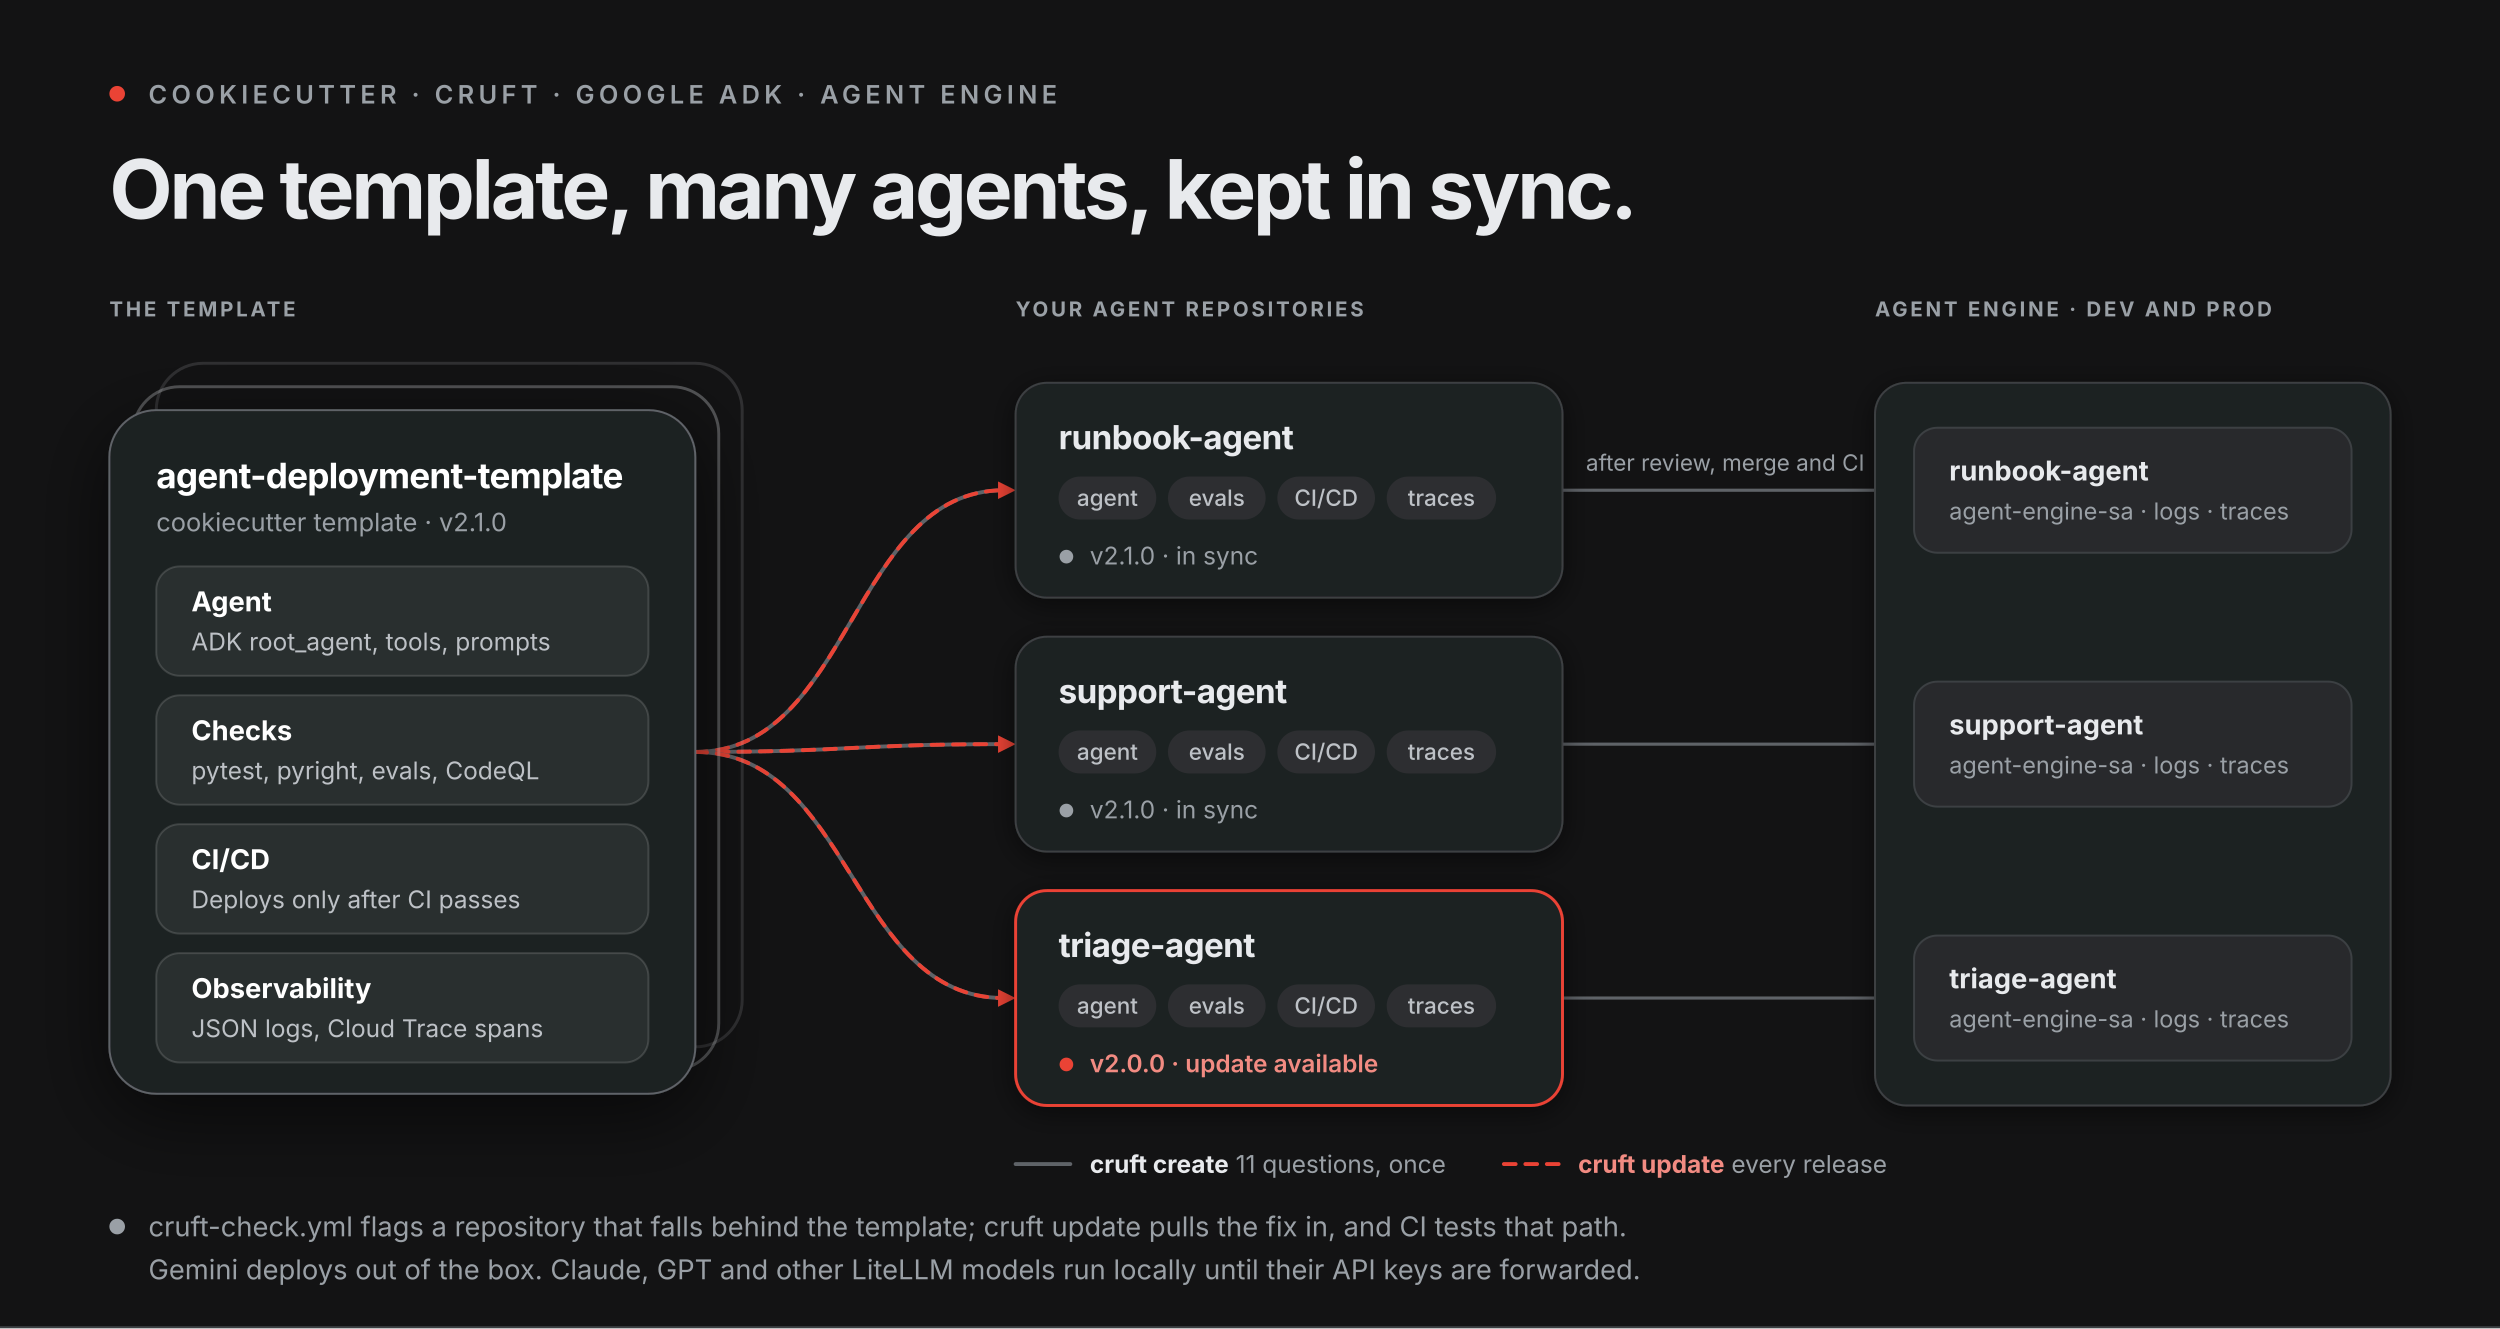
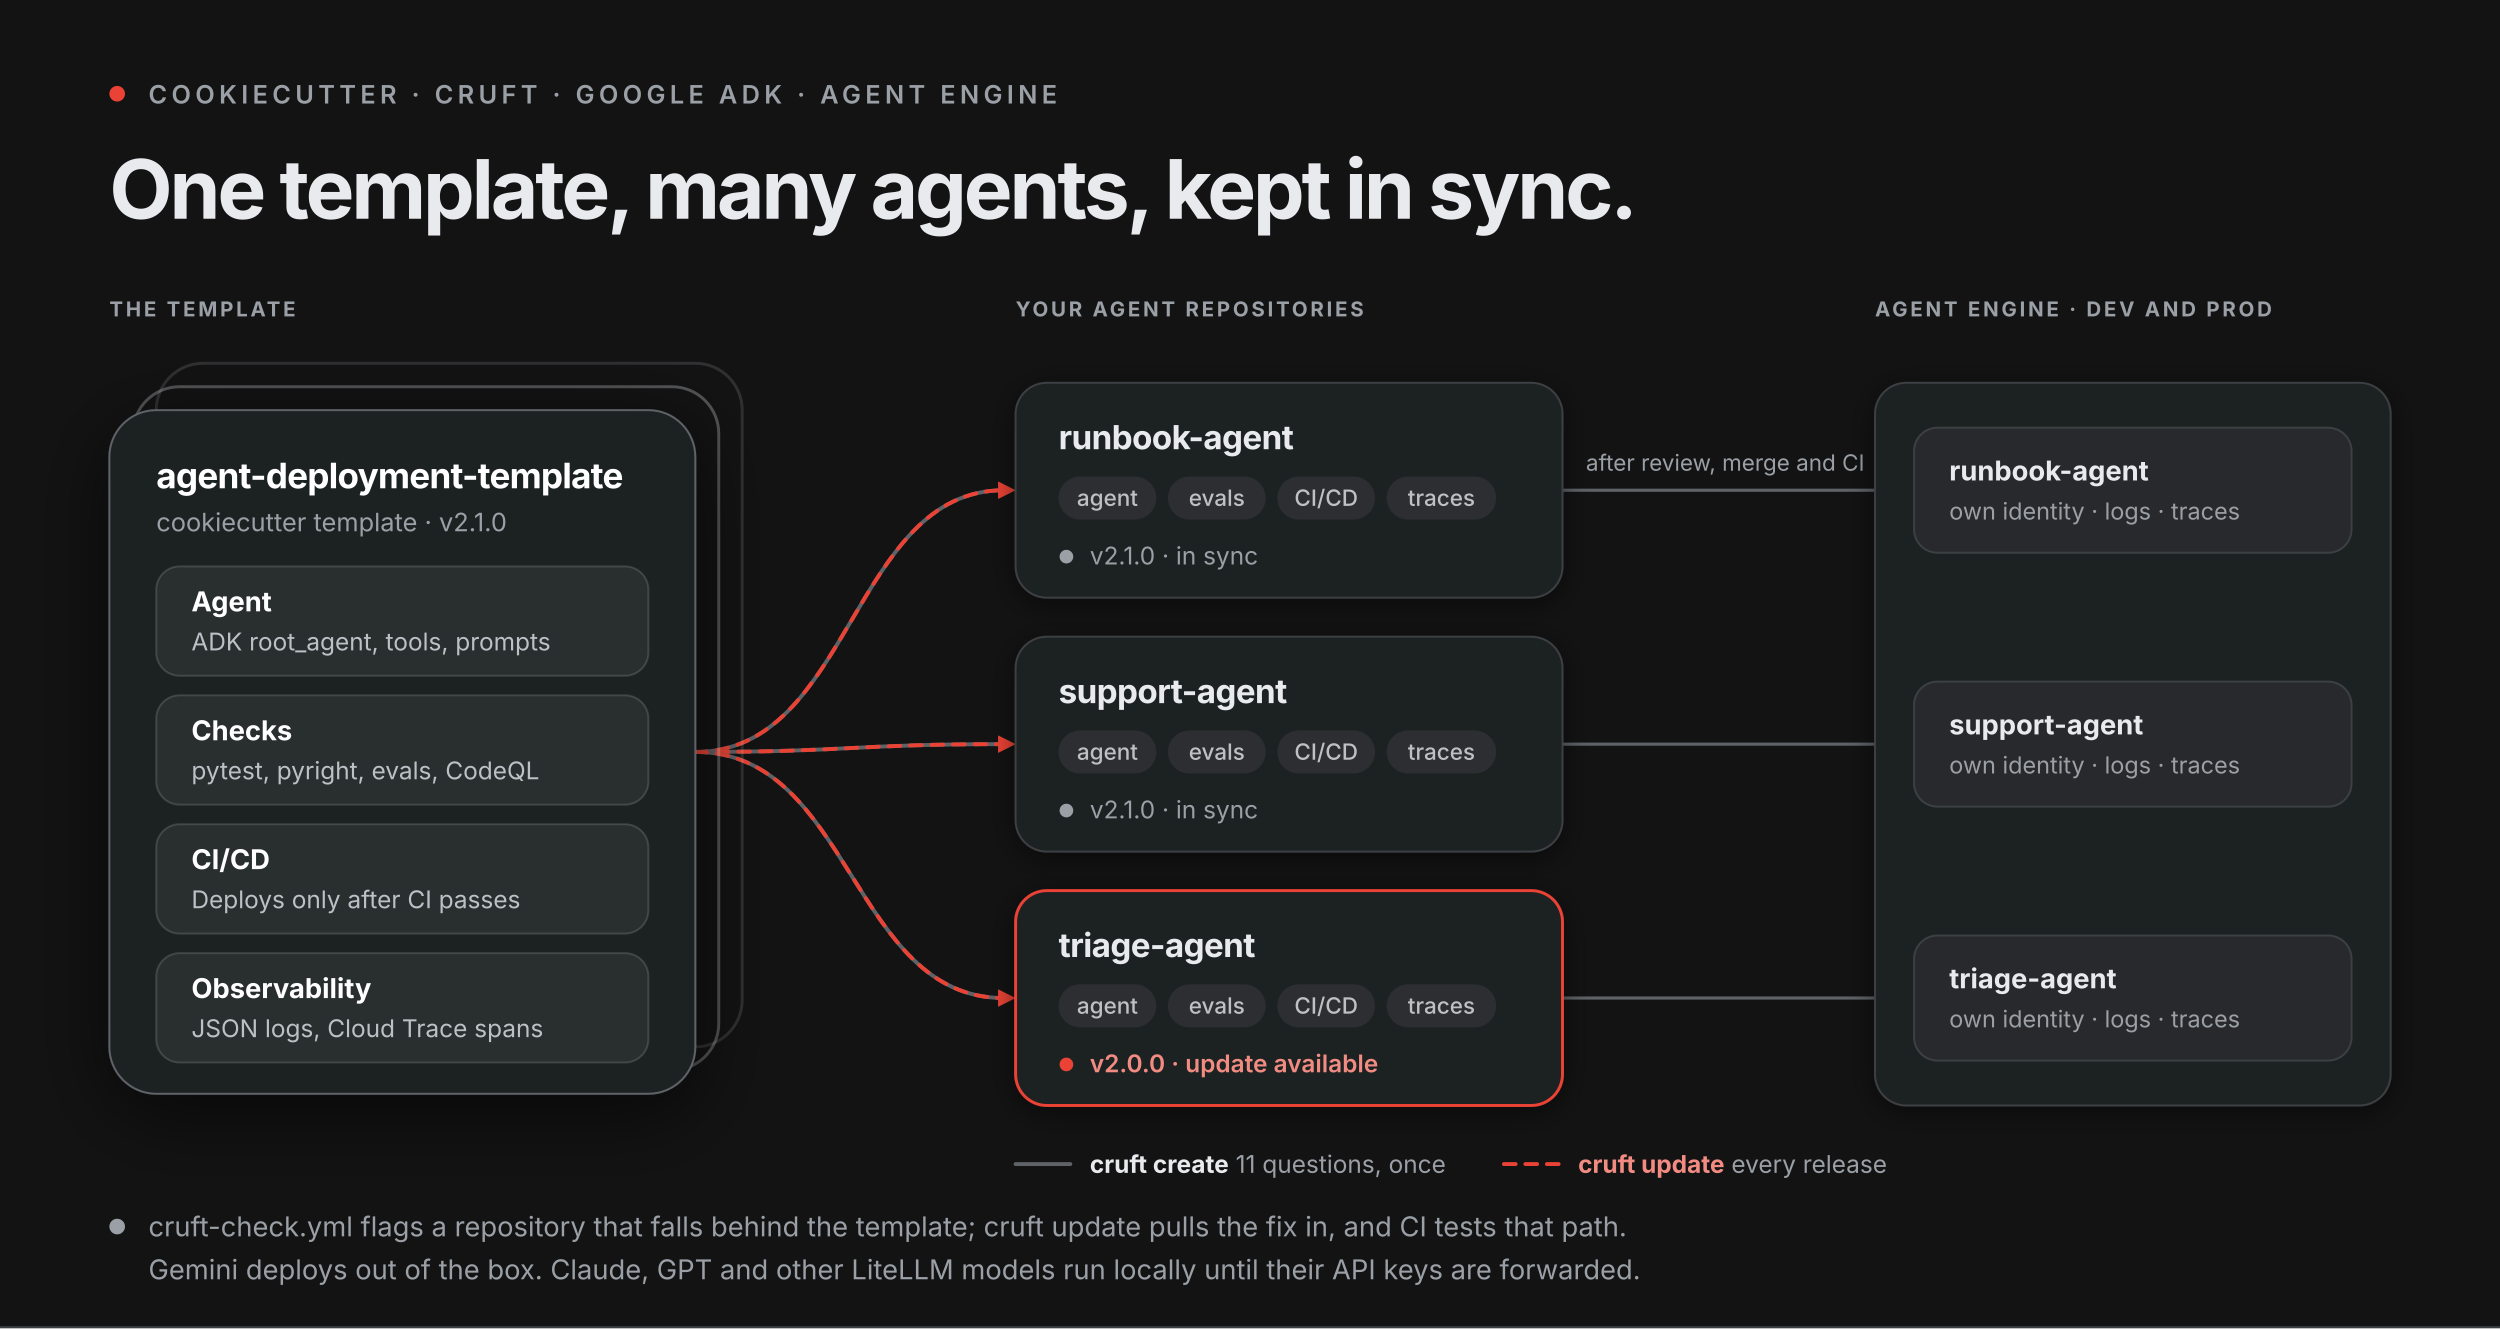
<svg xmlns="http://www.w3.org/2000/svg" viewBox="0 0 1280 680" width="1280" height="680" role="img" aria-labelledby="ht hd">
  <defs>
    <filter id="lift" x="-20%" y="-20%" width="140%" height="160%">
      <feDropShadow dx="0" dy="3" stdDeviation="7" flood-color="#000000" flood-opacity="0.5" />
    </filter>
    <filter id="lift2" x="-20%" y="-20%" width="140%" height="180%">
      <feDropShadow dx="0" dy="10" stdDeviation="20" flood-color="#000000" flood-opacity="0.6" />
    </filter>
  </defs>
  <rect width="1280" height="680" fill="#131314" />
  <rect y="679" width="1280" height="1" fill="#3C4043" />
  <g font-family="Google Sans, Inter, ui-sans-serif, -apple-system, Segoe UI, Helvetica, Arial, sans-serif">
    <circle cx="60" cy="48" r="4" fill="#EA4335" />
    <text x="76" y="53" font-size="13" font-weight="600" letter-spacing="2.2" fill="#9AA0A6">COOKIECUTTER · CRUFT · GOOGLE ADK · AGENT ENGINE</text>
    <text x="56" y="112" font-size="42" font-weight="700" letter-spacing="-1.6" fill="#E8EAED">One template, many agents, kept in sync.</text>
    <text x="56" y="162" font-size="10.5" font-weight="700" letter-spacing="1.4" fill="#9AA0A6">THE TEMPLATE</text>
    <text x="520" y="162" font-size="10.5" font-weight="700" letter-spacing="1.4" fill="#9AA0A6">YOUR AGENT REPOSITORIES</text>
    <text x="960" y="162" font-size="10.5" font-weight="700" letter-spacing="1.4" fill="#9AA0A6">AGENT ENGINE · DEV AND PROD</text>
    <path d="M 356 385 C 436 385, 436 251, 514 251" fill="none" stroke="#5F6368" stroke-width="2" stroke-linecap="round" />
    <path d="M 356 385 C 436 385, 436 251, 514 251" fill="none" stroke="#EA4335" stroke-width="2" stroke-dasharray="6 5" stroke-linecap="round" />
    <path d="M 520 251 l-9 -4.5 v9 z" fill="#EA4335" />
    <path d="M 356 385 C 436 385, 436 381, 514 381" fill="none" stroke="#5F6368" stroke-width="2" stroke-linecap="round" />
    <path d="M 356 385 C 436 385, 436 381, 514 381" fill="none" stroke="#EA4335" stroke-width="2" stroke-dasharray="6 5" stroke-linecap="round" />
    <path d="M 520 381 l-9 -4.5 v9 z" fill="#EA4335" />
    <path d="M 356 385 C 436 385, 436 511, 514 511" fill="none" stroke="#5F6368" stroke-width="2" stroke-linecap="round" />
    <path d="M 356 385 C 436 385, 436 511, 514 511" fill="none" stroke="#EA4335" stroke-width="2" stroke-dasharray="6 5" stroke-linecap="round" />
    <path d="M 520 511 l-9 -4.5 v9 z" fill="#EA4335" />
    <path d="M 520 596 h 28" stroke="#5F6368" stroke-width="2" stroke-linecap="round" />
    <text x="558" y="600.5" font-size="12.5" fill="#9AA0A6">
      <tspan font-weight="700" fill="#E8EAED">cruft create</tspan> 11 questions, once</text>
    <path d="M 770 596 h 28" stroke="#EA4335" stroke-width="2" stroke-dasharray="6 5" stroke-linecap="round" />
    <text x="808" y="600.5" font-size="12.5" fill="#9AA0A6">
      <tspan font-weight="700" fill="#F28B82">cruft update</tspan> every release</text>
    <path d="M 800 251 L 974 251" stroke="#5F6368" stroke-width="1.6" stroke-linecap="round" />
    <path d="M 980 251 l-9 -4.5 v9 z" fill="#5F6368" />
    <path d="M 800 381 L 974 381" stroke="#5F6368" stroke-width="1.6" stroke-linecap="round" />
    <path d="M 980 381 l-9 -4.5 v9 z" fill="#5F6368" />
    <path d="M 800 511 L 974 511" stroke="#5F6368" stroke-width="1.6" stroke-linecap="round" />
    <path d="M 980 511 l-9 -4.5 v9 z" fill="#5F6368" />
    <text x="812" y="241" font-size="11.5" fill="#9AA0A6">after review, merge and CI</text>
    <rect x="80" y="186" width="300" height="350" rx="24" fill="none" stroke="#E8EAED" stroke-opacity="0.14" stroke-width="1.5" />
    <rect x="68" y="198" width="300" height="350" rx="24" fill="none" stroke="#E8EAED" stroke-opacity="0.30" stroke-width="1.5" />
    <rect x="56" y="210" width="300" height="350" rx="24" fill="#1F2023" stroke="#5F6368" stroke-width="1" filter="url(#lift2)" />
    <text x="80" y="250" font-size="18" font-weight="700" letter-spacing="-0.4" fill="#FFFFFF">agent-deployment-template</text>
    <text x="80" y="272" font-size="13" fill="#9AA0A6">cookiecutter template · v2.1.0</text>
    <rect x="80" y="290" width="252" height="56" rx="12" fill="#FFFFFF" fill-opacity="0.06" stroke="#FFFFFF" stroke-opacity="0.14" />
    <text x="98" y="313" font-size="14" font-weight="700" fill="#FFFFFF">Agent</text>
    <text x="98" y="333" font-size="12.5" fill="#BDC1C6">ADK root_agent, tools, prompts</text>
    <rect x="80" y="356" width="252" height="56" rx="12" fill="#FFFFFF" fill-opacity="0.06" stroke="#FFFFFF" stroke-opacity="0.14" />
    <text x="98" y="379" font-size="14" font-weight="700" fill="#FFFFFF">Checks</text>
    <text x="98" y="399" font-size="12.5" fill="#BDC1C6">pytest, pyright, evals, CodeQL</text>
    <rect x="80" y="422" width="252" height="56" rx="12" fill="#FFFFFF" fill-opacity="0.06" stroke="#FFFFFF" stroke-opacity="0.14" />
    <text x="98" y="445" font-size="14" font-weight="700" fill="#FFFFFF">CI/CD</text>
    <text x="98" y="465" font-size="12.5" fill="#BDC1C6">Deploys only after CI passes</text>
    <rect x="80" y="488" width="252" height="56" rx="12" fill="#FFFFFF" fill-opacity="0.06" stroke="#FFFFFF" stroke-opacity="0.14" />
    <text x="98" y="511" font-size="14" font-weight="700" fill="#FFFFFF">Observability</text>
    <text x="98" y="531" font-size="12.5" fill="#BDC1C6">JSON logs, Cloud Trace spans</text>
    <rect x="520" y="196" width="280" height="110" rx="16" fill="#1F2023" stroke="#3C4043" stroke-width="1" filter="url(#lift)" />
    <text x="542" y="230" font-size="17" font-weight="700" letter-spacing="-0.3" fill="#E8EAED">runbook-agent</text>
    <rect x="542" y="244" width="50" height="22" rx="11" fill="#2D2E31" />
    <text x="567.0" y="259" text-anchor="middle" font-size="11.5" font-weight="500" fill="#BDC1C6">agent</text>
    <rect x="598" y="244" width="50" height="22" rx="11" fill="#2D2E31" />
    <text x="623.0" y="259" text-anchor="middle" font-size="11.5" font-weight="500" fill="#BDC1C6">evals</text>
    <rect x="654" y="244" width="50" height="22" rx="11" fill="#2D2E31" />
    <text x="679.0" y="259" text-anchor="middle" font-size="11.5" font-weight="500" fill="#BDC1C6">CI/CD</text>
    <rect x="710" y="244" width="56" height="22" rx="11" fill="#2D2E31" />
    <text x="738.0" y="259" text-anchor="middle" font-size="11.5" font-weight="500" fill="#BDC1C6">traces</text>
    <circle cx="546" cy="285" r="3.5" fill="#9AA0A6" />
    <text x="558" y="289" font-size="12.5" font-weight="400" fill="#9AA0A6">v2.1.0 · in sync</text>
    <rect x="520" y="326" width="280" height="110" rx="16" fill="#1F2023" stroke="#3C4043" stroke-width="1" filter="url(#lift)" />
    <text x="542" y="360" font-size="17" font-weight="700" letter-spacing="-0.3" fill="#E8EAED">support-agent</text>
    <rect x="542" y="374" width="50" height="22" rx="11" fill="#2D2E31" />
    <text x="567.0" y="389" text-anchor="middle" font-size="11.5" font-weight="500" fill="#BDC1C6">agent</text>
    <rect x="598" y="374" width="50" height="22" rx="11" fill="#2D2E31" />
    <text x="623.0" y="389" text-anchor="middle" font-size="11.5" font-weight="500" fill="#BDC1C6">evals</text>
    <rect x="654" y="374" width="50" height="22" rx="11" fill="#2D2E31" />
    <text x="679.0" y="389" text-anchor="middle" font-size="11.5" font-weight="500" fill="#BDC1C6">CI/CD</text>
    <rect x="710" y="374" width="56" height="22" rx="11" fill="#2D2E31" />
    <text x="738.0" y="389" text-anchor="middle" font-size="11.5" font-weight="500" fill="#BDC1C6">traces</text>
    <circle cx="546" cy="415" r="3.5" fill="#9AA0A6" />
    <text x="558" y="419" font-size="12.5" font-weight="400" fill="#9AA0A6">v2.1.0 · in sync</text>
    <rect x="520" y="456" width="280" height="110" rx="16" fill="#1F2023" stroke="#EA4335" stroke-width="1.5" filter="url(#lift)" />
    <text x="542" y="490" font-size="17" font-weight="700" letter-spacing="-0.3" fill="#E8EAED">triage-agent</text>
    <rect x="542" y="504" width="50" height="22" rx="11" fill="#2D2E31" />
    <text x="567.0" y="519" text-anchor="middle" font-size="11.5" font-weight="500" fill="#BDC1C6">agent</text>
    <rect x="598" y="504" width="50" height="22" rx="11" fill="#2D2E31" />
    <text x="623.0" y="519" text-anchor="middle" font-size="11.5" font-weight="500" fill="#BDC1C6">evals</text>
    <rect x="654" y="504" width="50" height="22" rx="11" fill="#2D2E31" />
    <text x="679.0" y="519" text-anchor="middle" font-size="11.5" font-weight="500" fill="#BDC1C6">CI/CD</text>
    <rect x="710" y="504" width="56" height="22" rx="11" fill="#2D2E31" />
    <text x="738.0" y="519" text-anchor="middle" font-size="11.5" font-weight="500" fill="#BDC1C6">traces</text>
    <circle cx="546" cy="545" r="3.5" fill="#EA4335" />
    <text x="558" y="549" font-size="12.5" font-weight="600" fill="#F28B82">v2.0.0 · update available</text>
    <rect x="960" y="196" width="264" height="370" rx="16" fill="#1F2023" stroke="#3C4043" stroke-width="1" filter="url(#lift)" />
    <rect x="980" y="219" width="224" height="64" rx="12" fill="#28292C" stroke="#3C4043" stroke-width="1" />
    <text x="998" y="246" font-size="14" font-weight="700" fill="#E8EAED">runbook-agent</text>
-     <text x="998" y="266" font-size="12" fill="#9AA0A6">agent-engine-sa · logs · traces</text>
+     <text x="998" y="266" font-size="12" fill="#9AA0A6">own identity · logs · traces</text>
    <rect x="980" y="349" width="224" height="64" rx="12" fill="#28292C" stroke="#3C4043" stroke-width="1" />
    <text x="998" y="376" font-size="14" font-weight="700" fill="#E8EAED">support-agent</text>
-     <text x="998" y="396" font-size="12" fill="#9AA0A6">agent-engine-sa · logs · traces</text>
+     <text x="998" y="396" font-size="12" fill="#9AA0A6">own identity · logs · traces</text>
    <rect x="980" y="479" width="224" height="64" rx="12" fill="#28292C" stroke="#3C4043" stroke-width="1" />
    <text x="998" y="506" font-size="14" font-weight="700" fill="#E8EAED">triage-agent</text>
-     <text x="998" y="526" font-size="12" fill="#9AA0A6">agent-engine-sa · logs · traces</text>
+     <text x="998" y="526" font-size="12" fill="#9AA0A6">own identity · logs · traces</text>
    <circle cx="60" cy="628" r="4" fill="#9AA0A6" />
    <text x="76" y="633" font-size="14" fill="#9AA0A6">cruft-check.yml flags a repository that falls behind the template; cruft update pulls the fix in, and CI tests that path.</text>
    <text x="76" y="655" font-size="14" fill="#9AA0A6">Gemini deploys out of the box. Claude, GPT and other LiteLLM models run locally until their API keys are forwarded.</text>
  </g>
</svg>
